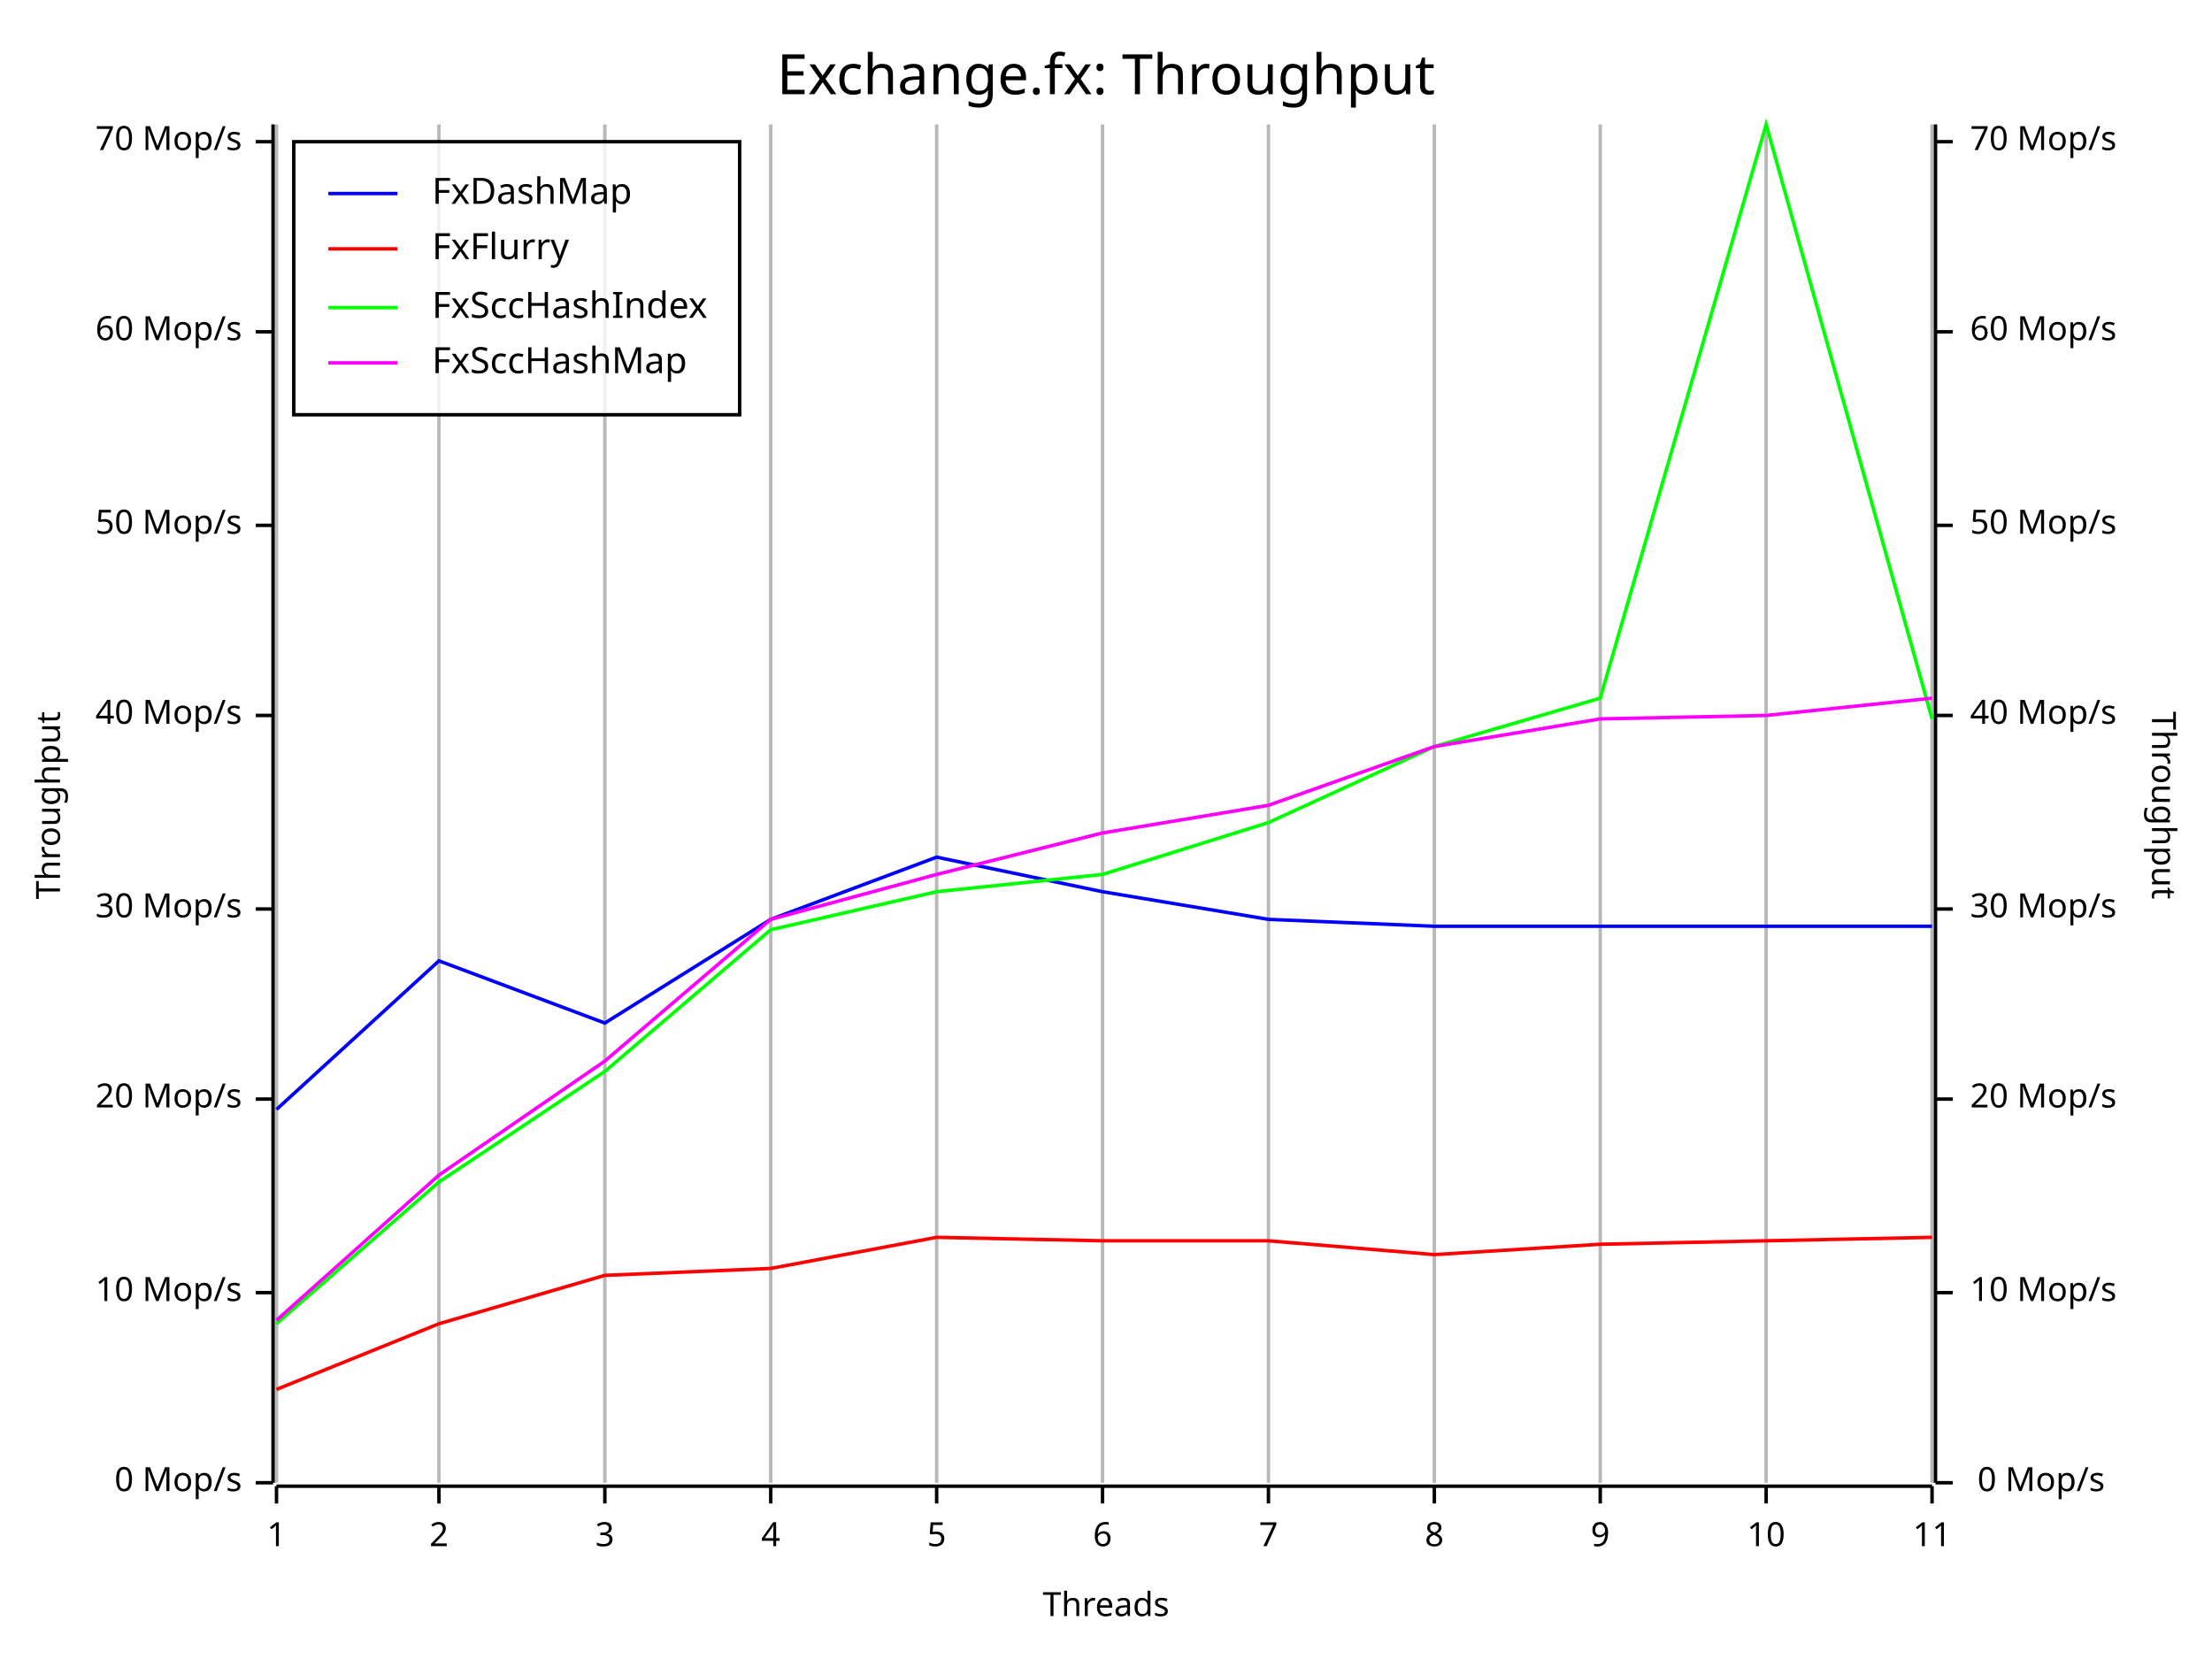
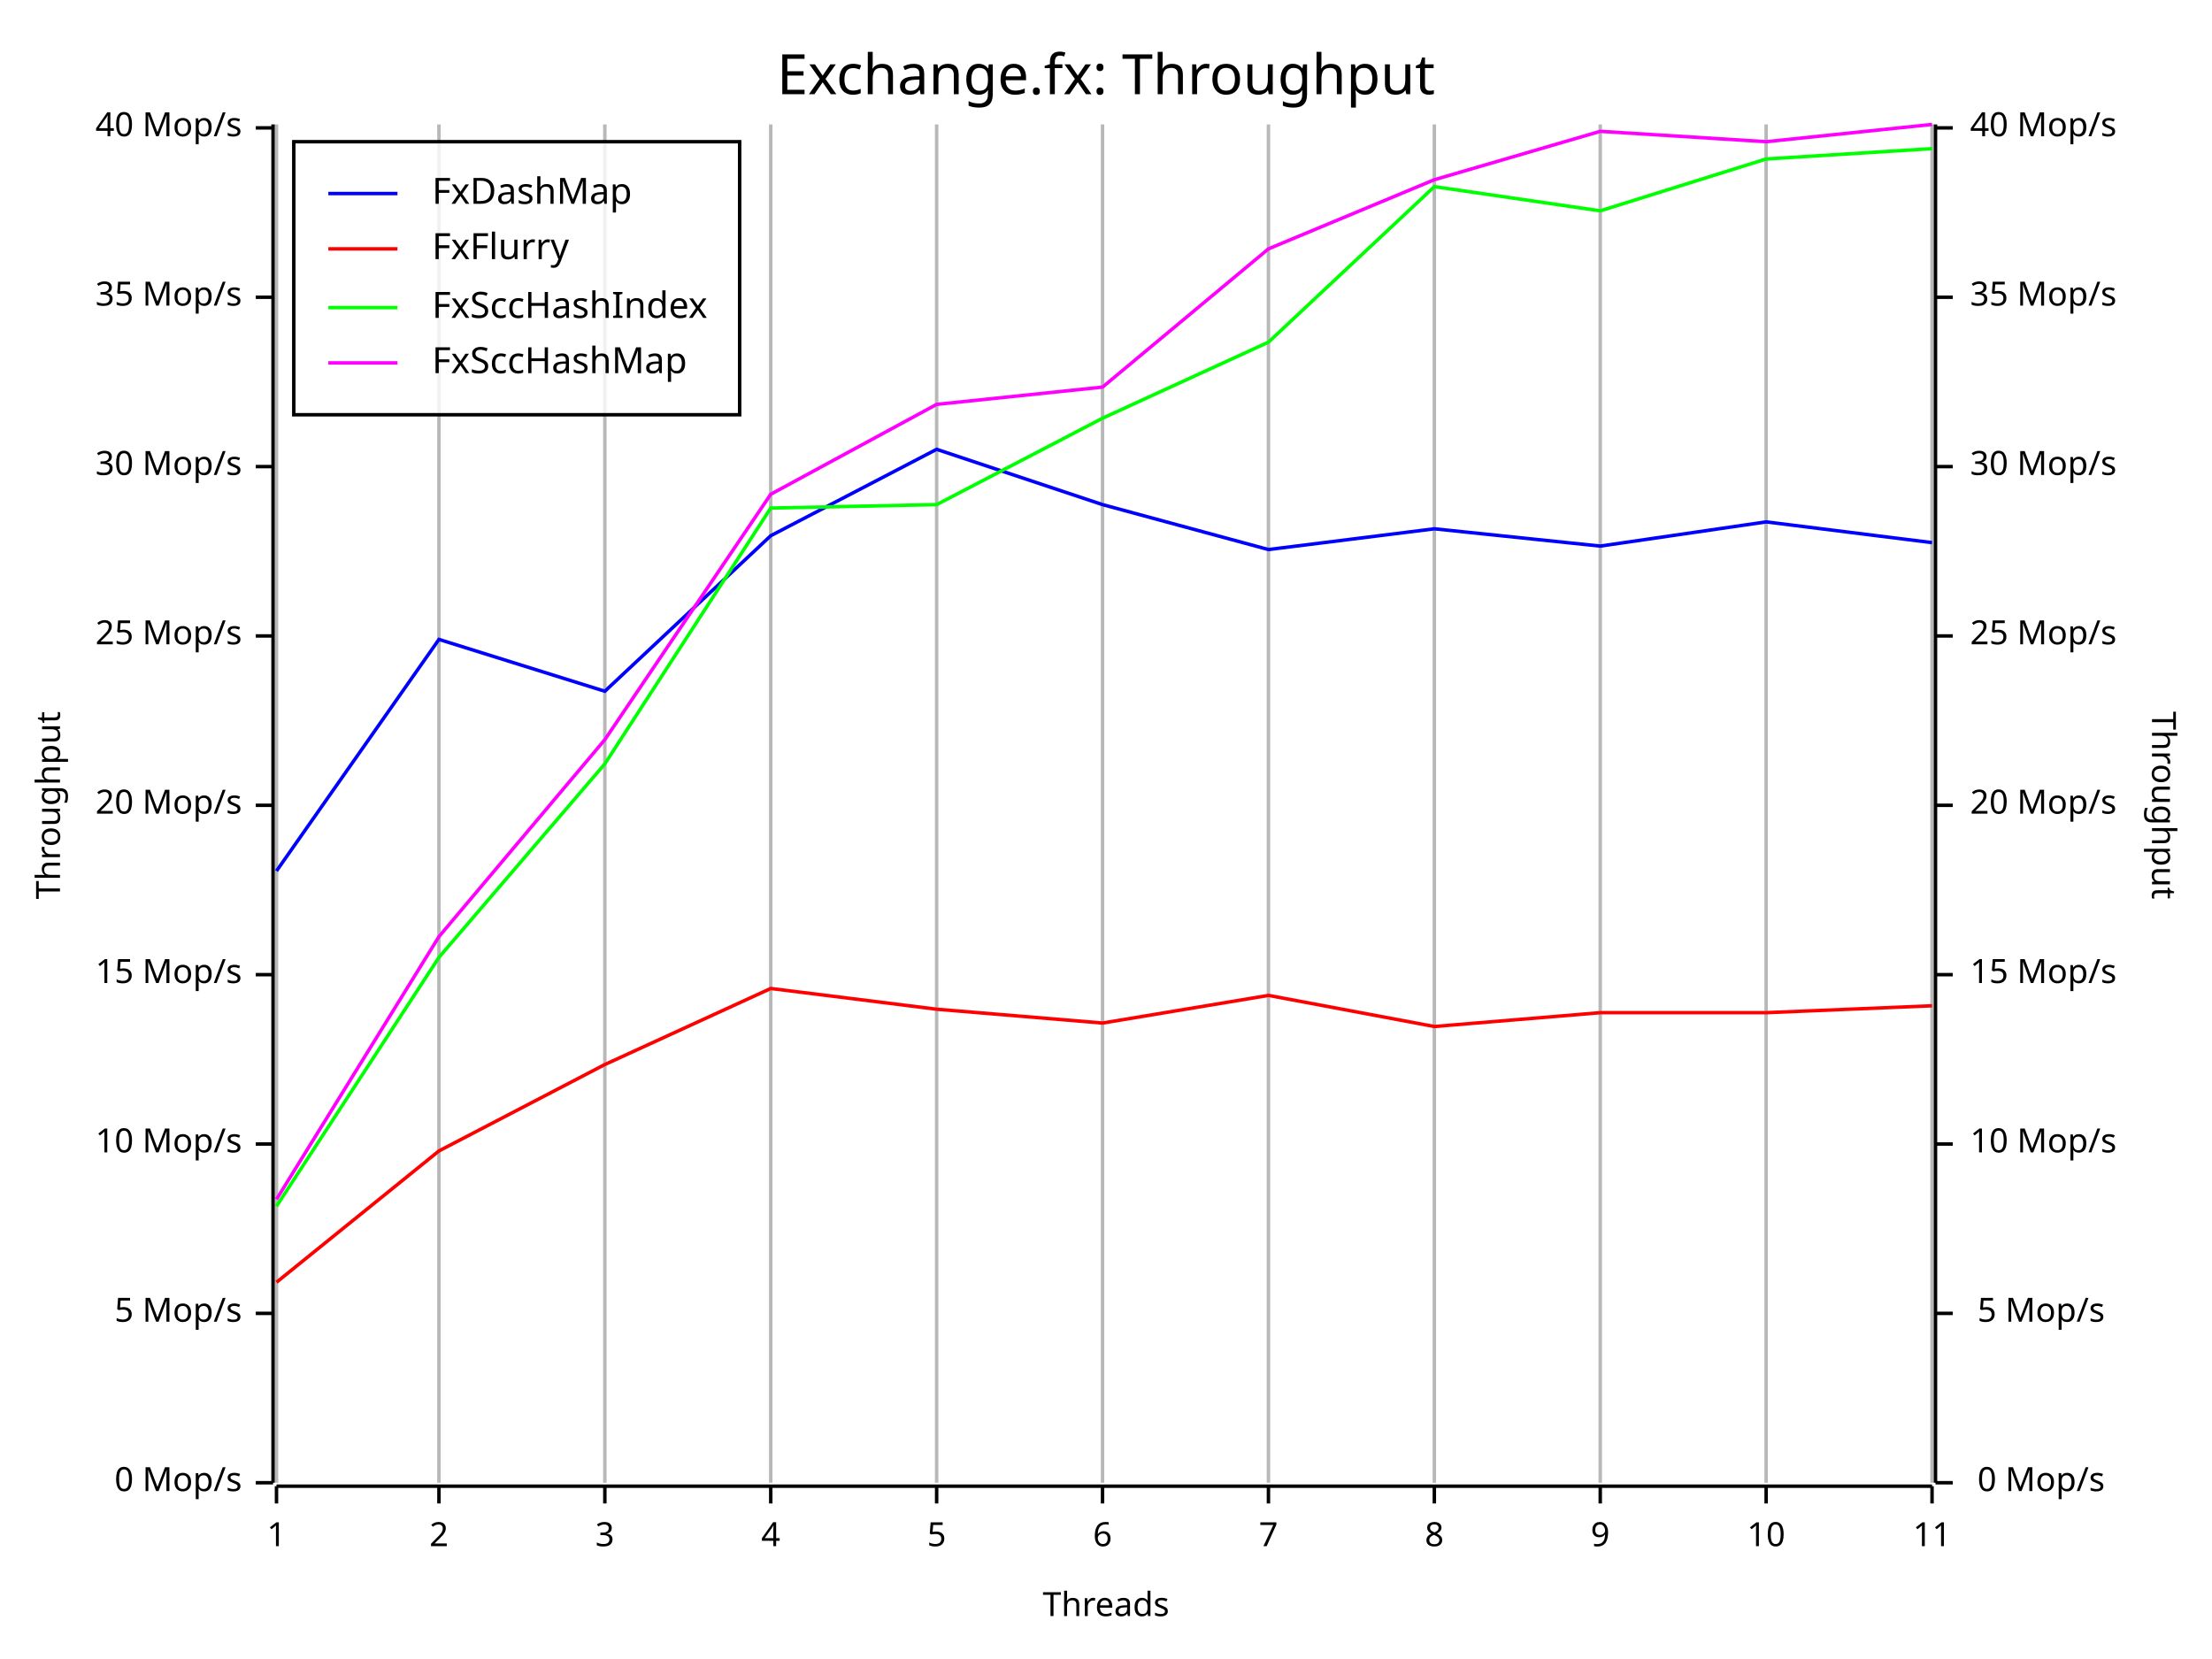
<svg xmlns="http://www.w3.org/2000/svg" width="640" height="480" viewBox="0 0 640 480">
  <rect x="0" y="0" width="640" height="480" opacity="1" fill="#FFFFFF" stroke="none" />
  <text x="320" y="15" dy="0.76em" text-anchor="middle" font-family="Fira Code" font-size="16.129" opacity="1" fill="#000000">
Exchange.fx: Throughput
</text>
  <line opacity="0.1" stroke="#000000" stroke-width="1" x1="80" y1="429" x2="80" y2="36" />
  <line opacity="0.1" stroke="#000000" stroke-width="1" x1="127" y1="429" x2="127" y2="36" />
  <line opacity="0.1" stroke="#000000" stroke-width="1" x1="175" y1="429" x2="175" y2="36" />
  <line opacity="0.1" stroke="#000000" stroke-width="1" x1="223" y1="429" x2="223" y2="36" />
  <line opacity="0.1" stroke="#000000" stroke-width="1" x1="271" y1="429" x2="271" y2="36" />
  <line opacity="0.1" stroke="#000000" stroke-width="1" x1="319" y1="429" x2="319" y2="36" />
  <line opacity="0.1" stroke="#000000" stroke-width="1" x1="367" y1="429" x2="367" y2="36" />
  <line opacity="0.1" stroke="#000000" stroke-width="1" x1="415" y1="429" x2="415" y2="36" />
  <line opacity="0.1" stroke="#000000" stroke-width="1" x1="463" y1="429" x2="463" y2="36" />
  <line opacity="0.1" stroke="#000000" stroke-width="1" x1="511" y1="429" x2="511" y2="36" />
  <line opacity="0.1" stroke="#000000" stroke-width="1" x1="559" y1="429" x2="559" y2="36" />
  <text x="10" y="233" dy="0.76em" text-anchor="middle" font-family="sans-serif" font-size="9.677" opacity="1" fill="#000000" transform="rotate(270, 10, 233)">
Throughput
</text>
  <text x="320" y="470" dy="-0.5ex" text-anchor="middle" font-family="sans-serif" font-size="9.677" opacity="1" fill="#000000">
Threads
</text>
  <text x="630" y="233" dy="0.76em" text-anchor="middle" font-family="sans-serif" font-size="9.677" opacity="1" fill="#000000" transform="rotate(90, 630, 233)">
Throughput
</text>
  <line opacity="0.2" stroke="#000000" stroke-width="1" x1="80" y1="429" x2="80" y2="36" />
  <line opacity="0.2" stroke="#000000" stroke-width="1" x1="127" y1="429" x2="127" y2="36" />
  <line opacity="0.2" stroke="#000000" stroke-width="1" x1="175" y1="429" x2="175" y2="36" />
  <line opacity="0.2" stroke="#000000" stroke-width="1" x1="223" y1="429" x2="223" y2="36" />
  <line opacity="0.2" stroke="#000000" stroke-width="1" x1="271" y1="429" x2="271" y2="36" />
  <line opacity="0.2" stroke="#000000" stroke-width="1" x1="319" y1="429" x2="319" y2="36" />
  <line opacity="0.2" stroke="#000000" stroke-width="1" x1="367" y1="429" x2="367" y2="36" />
  <line opacity="0.2" stroke="#000000" stroke-width="1" x1="415" y1="429" x2="415" y2="36" />
  <line opacity="0.2" stroke="#000000" stroke-width="1" x1="463" y1="429" x2="463" y2="36" />
  <line opacity="0.2" stroke="#000000" stroke-width="1" x1="511" y1="429" x2="511" y2="36" />
  <line opacity="0.2" stroke="#000000" stroke-width="1" x1="559" y1="429" x2="559" y2="36" />
  <polyline fill="none" opacity="1" stroke="#000000" stroke-width="1" points="79,36 79,429 " />
  <text x="70" y="429" dy="0.5ex" text-anchor="end" font-family="sans-serif" font-size="9.677" opacity="1" fill="#000000">
0 Mop/s
</text>
  <polyline fill="none" opacity="1" stroke="#000000" stroke-width="1" points="74,429 79,429 " />
-   <text x="70" y="374" dy="0.5ex" text-anchor="end" font-family="sans-serif" font-size="9.677" opacity="1" fill="#000000">
+   <text x="70" y="380" dy="0.5ex" text-anchor="end" font-family="sans-serif" font-size="9.677" opacity="1" fill="#000000">
+ 5 Mop/s
+ </text>
+   <polyline fill="none" opacity="1" stroke="#000000" stroke-width="1" points="74,380 79,380 " />
+   <text x="70" y="331" dy="0.5ex" text-anchor="end" font-family="sans-serif" font-size="9.677" opacity="1" fill="#000000">
10 Mop/s
</text>
-   <polyline fill="none" opacity="1" stroke="#000000" stroke-width="1" points="74,374 79,374 " />
-   <text x="70" y="318" dy="0.5ex" text-anchor="end" font-family="sans-serif" font-size="9.677" opacity="1" fill="#000000">
+   <polyline fill="none" opacity="1" stroke="#000000" stroke-width="1" points="74,331 79,331 " />
+   <text x="70" y="282" dy="0.5ex" text-anchor="end" font-family="sans-serif" font-size="9.677" opacity="1" fill="#000000">
+ 15 Mop/s
+ </text>
+   <polyline fill="none" opacity="1" stroke="#000000" stroke-width="1" points="74,282 79,282 " />
+   <text x="70" y="233" dy="0.5ex" text-anchor="end" font-family="sans-serif" font-size="9.677" opacity="1" fill="#000000">
20 Mop/s
</text>
-   <polyline fill="none" opacity="1" stroke="#000000" stroke-width="1" points="74,318 79,318 " />
-   <text x="70" y="263" dy="0.5ex" text-anchor="end" font-family="sans-serif" font-size="9.677" opacity="1" fill="#000000">
+   <polyline fill="none" opacity="1" stroke="#000000" stroke-width="1" points="74,233 79,233 " />
+   <text x="70" y="184" dy="0.5ex" text-anchor="end" font-family="sans-serif" font-size="9.677" opacity="1" fill="#000000">
+ 25 Mop/s
+ </text>
+   <polyline fill="none" opacity="1" stroke="#000000" stroke-width="1" points="74,184 79,184 " />
+   <text x="70" y="135" dy="0.5ex" text-anchor="end" font-family="sans-serif" font-size="9.677" opacity="1" fill="#000000">
30 Mop/s
</text>
-   <polyline fill="none" opacity="1" stroke="#000000" stroke-width="1" points="74,263 79,263 " />
-   <text x="70" y="207" dy="0.5ex" text-anchor="end" font-family="sans-serif" font-size="9.677" opacity="1" fill="#000000">
+   <polyline fill="none" opacity="1" stroke="#000000" stroke-width="1" points="74,135 79,135 " />
+   <text x="70" y="86" dy="0.5ex" text-anchor="end" font-family="sans-serif" font-size="9.677" opacity="1" fill="#000000">
+ 35 Mop/s
+ </text>
+   <polyline fill="none" opacity="1" stroke="#000000" stroke-width="1" points="74,86 79,86 " />
+   <text x="70" y="37" dy="0.5ex" text-anchor="end" font-family="sans-serif" font-size="9.677" opacity="1" fill="#000000">
40 Mop/s
</text>
-   <polyline fill="none" opacity="1" stroke="#000000" stroke-width="1" points="74,207 79,207 " />
-   <text x="70" y="152" dy="0.5ex" text-anchor="end" font-family="sans-serif" font-size="9.677" opacity="1" fill="#000000">
- 50 Mop/s
- </text>
-   <polyline fill="none" opacity="1" stroke="#000000" stroke-width="1" points="74,152 79,152 " />
-   <text x="70" y="96" dy="0.5ex" text-anchor="end" font-family="sans-serif" font-size="9.677" opacity="1" fill="#000000">
- 60 Mop/s
- </text>
-   <polyline fill="none" opacity="1" stroke="#000000" stroke-width="1" points="74,96 79,96 " />
-   <text x="70" y="41" dy="0.5ex" text-anchor="end" font-family="sans-serif" font-size="9.677" opacity="1" fill="#000000">
- 70 Mop/s
- </text>
-   <polyline fill="none" opacity="1" stroke="#000000" stroke-width="1" points="74,41 79,41 " />
+   <polyline fill="none" opacity="1" stroke="#000000" stroke-width="1" points="74,37 79,37 " />
  <polyline fill="none" opacity="1" stroke="#000000" stroke-width="1" points="80,430 559,430 " />
  <text x="80" y="440" dy="0.76em" text-anchor="middle" font-family="sans-serif" font-size="9.677" opacity="1" fill="#000000">
1
</text>
  <polyline fill="none" opacity="1" stroke="#000000" stroke-width="1" points="80,430 80,435 " />
  <text x="127" y="440" dy="0.76em" text-anchor="middle" font-family="sans-serif" font-size="9.677" opacity="1" fill="#000000">
2
</text>
  <polyline fill="none" opacity="1" stroke="#000000" stroke-width="1" points="127,430 127,435 " />
  <text x="175" y="440" dy="0.76em" text-anchor="middle" font-family="sans-serif" font-size="9.677" opacity="1" fill="#000000">
3
</text>
  <polyline fill="none" opacity="1" stroke="#000000" stroke-width="1" points="175,430 175,435 " />
  <text x="223" y="440" dy="0.76em" text-anchor="middle" font-family="sans-serif" font-size="9.677" opacity="1" fill="#000000">
4
</text>
  <polyline fill="none" opacity="1" stroke="#000000" stroke-width="1" points="223,430 223,435 " />
  <text x="271" y="440" dy="0.76em" text-anchor="middle" font-family="sans-serif" font-size="9.677" opacity="1" fill="#000000">
5
</text>
  <polyline fill="none" opacity="1" stroke="#000000" stroke-width="1" points="271,430 271,435 " />
  <text x="319" y="440" dy="0.76em" text-anchor="middle" font-family="sans-serif" font-size="9.677" opacity="1" fill="#000000">
6
</text>
  <polyline fill="none" opacity="1" stroke="#000000" stroke-width="1" points="319,430 319,435 " />
  <text x="367" y="440" dy="0.76em" text-anchor="middle" font-family="sans-serif" font-size="9.677" opacity="1" fill="#000000">
7
</text>
  <polyline fill="none" opacity="1" stroke="#000000" stroke-width="1" points="367,430 367,435 " />
  <text x="415" y="440" dy="0.76em" text-anchor="middle" font-family="sans-serif" font-size="9.677" opacity="1" fill="#000000">
8
</text>
  <polyline fill="none" opacity="1" stroke="#000000" stroke-width="1" points="415,430 415,435 " />
  <text x="463" y="440" dy="0.76em" text-anchor="middle" font-family="sans-serif" font-size="9.677" opacity="1" fill="#000000">
9
</text>
  <polyline fill="none" opacity="1" stroke="#000000" stroke-width="1" points="463,430 463,435 " />
  <text x="511" y="440" dy="0.76em" text-anchor="middle" font-family="sans-serif" font-size="9.677" opacity="1" fill="#000000">
10
</text>
  <polyline fill="none" opacity="1" stroke="#000000" stroke-width="1" points="511,430 511,435 " />
  <text x="559" y="440" dy="0.76em" text-anchor="middle" font-family="sans-serif" font-size="9.677" opacity="1" fill="#000000">
11
</text>
  <polyline fill="none" opacity="1" stroke="#000000" stroke-width="1" points="559,430 559,435 " />
  <polyline fill="none" opacity="1" stroke="#000000" stroke-width="1" points="560,36 560,429 " />
  <text x="609" y="429" dy="0.5ex" text-anchor="end" font-family="sans-serif" font-size="9.677" opacity="1" fill="#000000">
0 Mop/s
</text>
  <polyline fill="none" opacity="1" stroke="#000000" stroke-width="1" points="560,429 565,429 " />
-   <text x="570" y="374" dy="0.5ex" text-anchor="start" font-family="sans-serif" font-size="9.677" opacity="1" fill="#000000">
+   <text x="609" y="380" dy="0.5ex" text-anchor="end" font-family="sans-serif" font-size="9.677" opacity="1" fill="#000000">
+ 5 Mop/s
+ </text>
+   <polyline fill="none" opacity="1" stroke="#000000" stroke-width="1" points="560,380 565,380 " />
+   <text x="570" y="331" dy="0.5ex" text-anchor="start" font-family="sans-serif" font-size="9.677" opacity="1" fill="#000000">
10 Mop/s
</text>
-   <polyline fill="none" opacity="1" stroke="#000000" stroke-width="1" points="560,374 565,374 " />
-   <text x="570" y="318" dy="0.5ex" text-anchor="start" font-family="sans-serif" font-size="9.677" opacity="1" fill="#000000">
+   <polyline fill="none" opacity="1" stroke="#000000" stroke-width="1" points="560,331 565,331 " />
+   <text x="570" y="282" dy="0.5ex" text-anchor="start" font-family="sans-serif" font-size="9.677" opacity="1" fill="#000000">
+ 15 Mop/s
+ </text>
+   <polyline fill="none" opacity="1" stroke="#000000" stroke-width="1" points="560,282 565,282 " />
+   <text x="570" y="233" dy="0.5ex" text-anchor="start" font-family="sans-serif" font-size="9.677" opacity="1" fill="#000000">
20 Mop/s
</text>
-   <polyline fill="none" opacity="1" stroke="#000000" stroke-width="1" points="560,318 565,318 " />
-   <text x="570" y="263" dy="0.5ex" text-anchor="start" font-family="sans-serif" font-size="9.677" opacity="1" fill="#000000">
+   <polyline fill="none" opacity="1" stroke="#000000" stroke-width="1" points="560,233 565,233 " />
+   <text x="570" y="184" dy="0.5ex" text-anchor="start" font-family="sans-serif" font-size="9.677" opacity="1" fill="#000000">
+ 25 Mop/s
+ </text>
+   <polyline fill="none" opacity="1" stroke="#000000" stroke-width="1" points="560,184 565,184 " />
+   <text x="570" y="135" dy="0.5ex" text-anchor="start" font-family="sans-serif" font-size="9.677" opacity="1" fill="#000000">
30 Mop/s
</text>
-   <polyline fill="none" opacity="1" stroke="#000000" stroke-width="1" points="560,263 565,263 " />
-   <text x="570" y="207" dy="0.5ex" text-anchor="start" font-family="sans-serif" font-size="9.677" opacity="1" fill="#000000">
+   <polyline fill="none" opacity="1" stroke="#000000" stroke-width="1" points="560,135 565,135 " />
+   <text x="570" y="86" dy="0.5ex" text-anchor="start" font-family="sans-serif" font-size="9.677" opacity="1" fill="#000000">
+ 35 Mop/s
+ </text>
+   <polyline fill="none" opacity="1" stroke="#000000" stroke-width="1" points="560,86 565,86 " />
+   <text x="570" y="37" dy="0.5ex" text-anchor="start" font-family="sans-serif" font-size="9.677" opacity="1" fill="#000000">
40 Mop/s
</text>
-   <polyline fill="none" opacity="1" stroke="#000000" stroke-width="1" points="560,207 565,207 " />
-   <text x="570" y="152" dy="0.5ex" text-anchor="start" font-family="sans-serif" font-size="9.677" opacity="1" fill="#000000">
- 50 Mop/s
- </text>
-   <polyline fill="none" opacity="1" stroke="#000000" stroke-width="1" points="560,152 565,152 " />
-   <text x="570" y="96" dy="0.5ex" text-anchor="start" font-family="sans-serif" font-size="9.677" opacity="1" fill="#000000">
- 60 Mop/s
- </text>
-   <polyline fill="none" opacity="1" stroke="#000000" stroke-width="1" points="560,96 565,96 " />
-   <text x="570" y="41" dy="0.5ex" text-anchor="start" font-family="sans-serif" font-size="9.677" opacity="1" fill="#000000">
- 70 Mop/s
- </text>
-   <polyline fill="none" opacity="1" stroke="#000000" stroke-width="1" points="560,41 565,41 " />
-   <polyline fill="none" opacity="1" stroke="#0000FF" stroke-width="1" points="80,321 127,278 175,296 223,266 271,248 319,258 367,266 415,268 463,268 511,268 559,268 " />
-   <polyline fill="none" opacity="1" stroke="#FF0000" stroke-width="1" points="80,402 127,383 175,369 223,367 271,358 319,359 367,359 415,363 463,360 511,359 559,358 " />
-   <polyline fill="none" opacity="1" stroke="#00FF00" stroke-width="1" points="80,383 127,342 175,310 223,269 271,258 319,253 367,238 415,216 463,202 511,36 559,208 " />
-   <polyline fill="none" opacity="1" stroke="#FF00FF" stroke-width="1" points="80,382 127,340 175,307 223,266 271,253 319,241 367,233 415,216 463,208 511,207 559,202 " />
+   <polyline fill="none" opacity="1" stroke="#000000" stroke-width="1" points="560,37 565,37 " />
+   <polyline fill="none" opacity="1" stroke="#0000FF" stroke-width="1" points="80,252 127,185 175,200 223,155 271,130 319,146 367,159 415,153 463,158 511,151 559,157 " />
+   <polyline fill="none" opacity="1" stroke="#FF0000" stroke-width="1" points="80,371 127,333 175,308 223,286 271,292 319,296 367,288 415,297 463,293 511,293 559,291 " />
+   <polyline fill="none" opacity="1" stroke="#00FF00" stroke-width="1" points="80,349 127,277 175,221 223,147 271,146 319,121 367,99 415,54 463,61 511,46 559,43 " />
+   <polyline fill="none" opacity="1" stroke="#FF00FF" stroke-width="1" points="80,347 127,271 175,214 223,143 271,117 319,112 367,72 415,52 463,38 511,41 559,36 " />
  <rect x="85" y="41" width="129" height="79" opacity="0.8" fill="#FFFFFF" stroke="none" />
  <rect x="85" y="41" width="129" height="79" opacity="1" fill="none" stroke="#000000" />
  <text x="125" y="51" dy="0.76em" text-anchor="start" font-family="Fira Code" font-size="10.484" opacity="1" fill="#000000">
FxDashMap
</text>
  <text x="125" y="67" dy="0.76em" text-anchor="start" font-family="Fira Code" font-size="10.484" opacity="1" fill="#000000">
FxFlurry
</text>
  <text x="125" y="84" dy="0.76em" text-anchor="start" font-family="Fira Code" font-size="10.484" opacity="1" fill="#000000">
FxSccHashIndex
</text>
  <text x="125" y="100" dy="0.76em" text-anchor="start" font-family="Fira Code" font-size="10.484" opacity="1" fill="#000000">
FxSccHashMap
</text>
  <polyline fill="none" opacity="1" stroke="#0000FF" stroke-width="1" points="95,56 115,56 " />
  <polyline fill="none" opacity="1" stroke="#FF0000" stroke-width="1" points="95,72 115,72 " />
  <polyline fill="none" opacity="1" stroke="#00FF00" stroke-width="1" points="95,89 115,89 " />
  <polyline fill="none" opacity="1" stroke="#FF00FF" stroke-width="1" points="95,105 115,105 " />
</svg>
